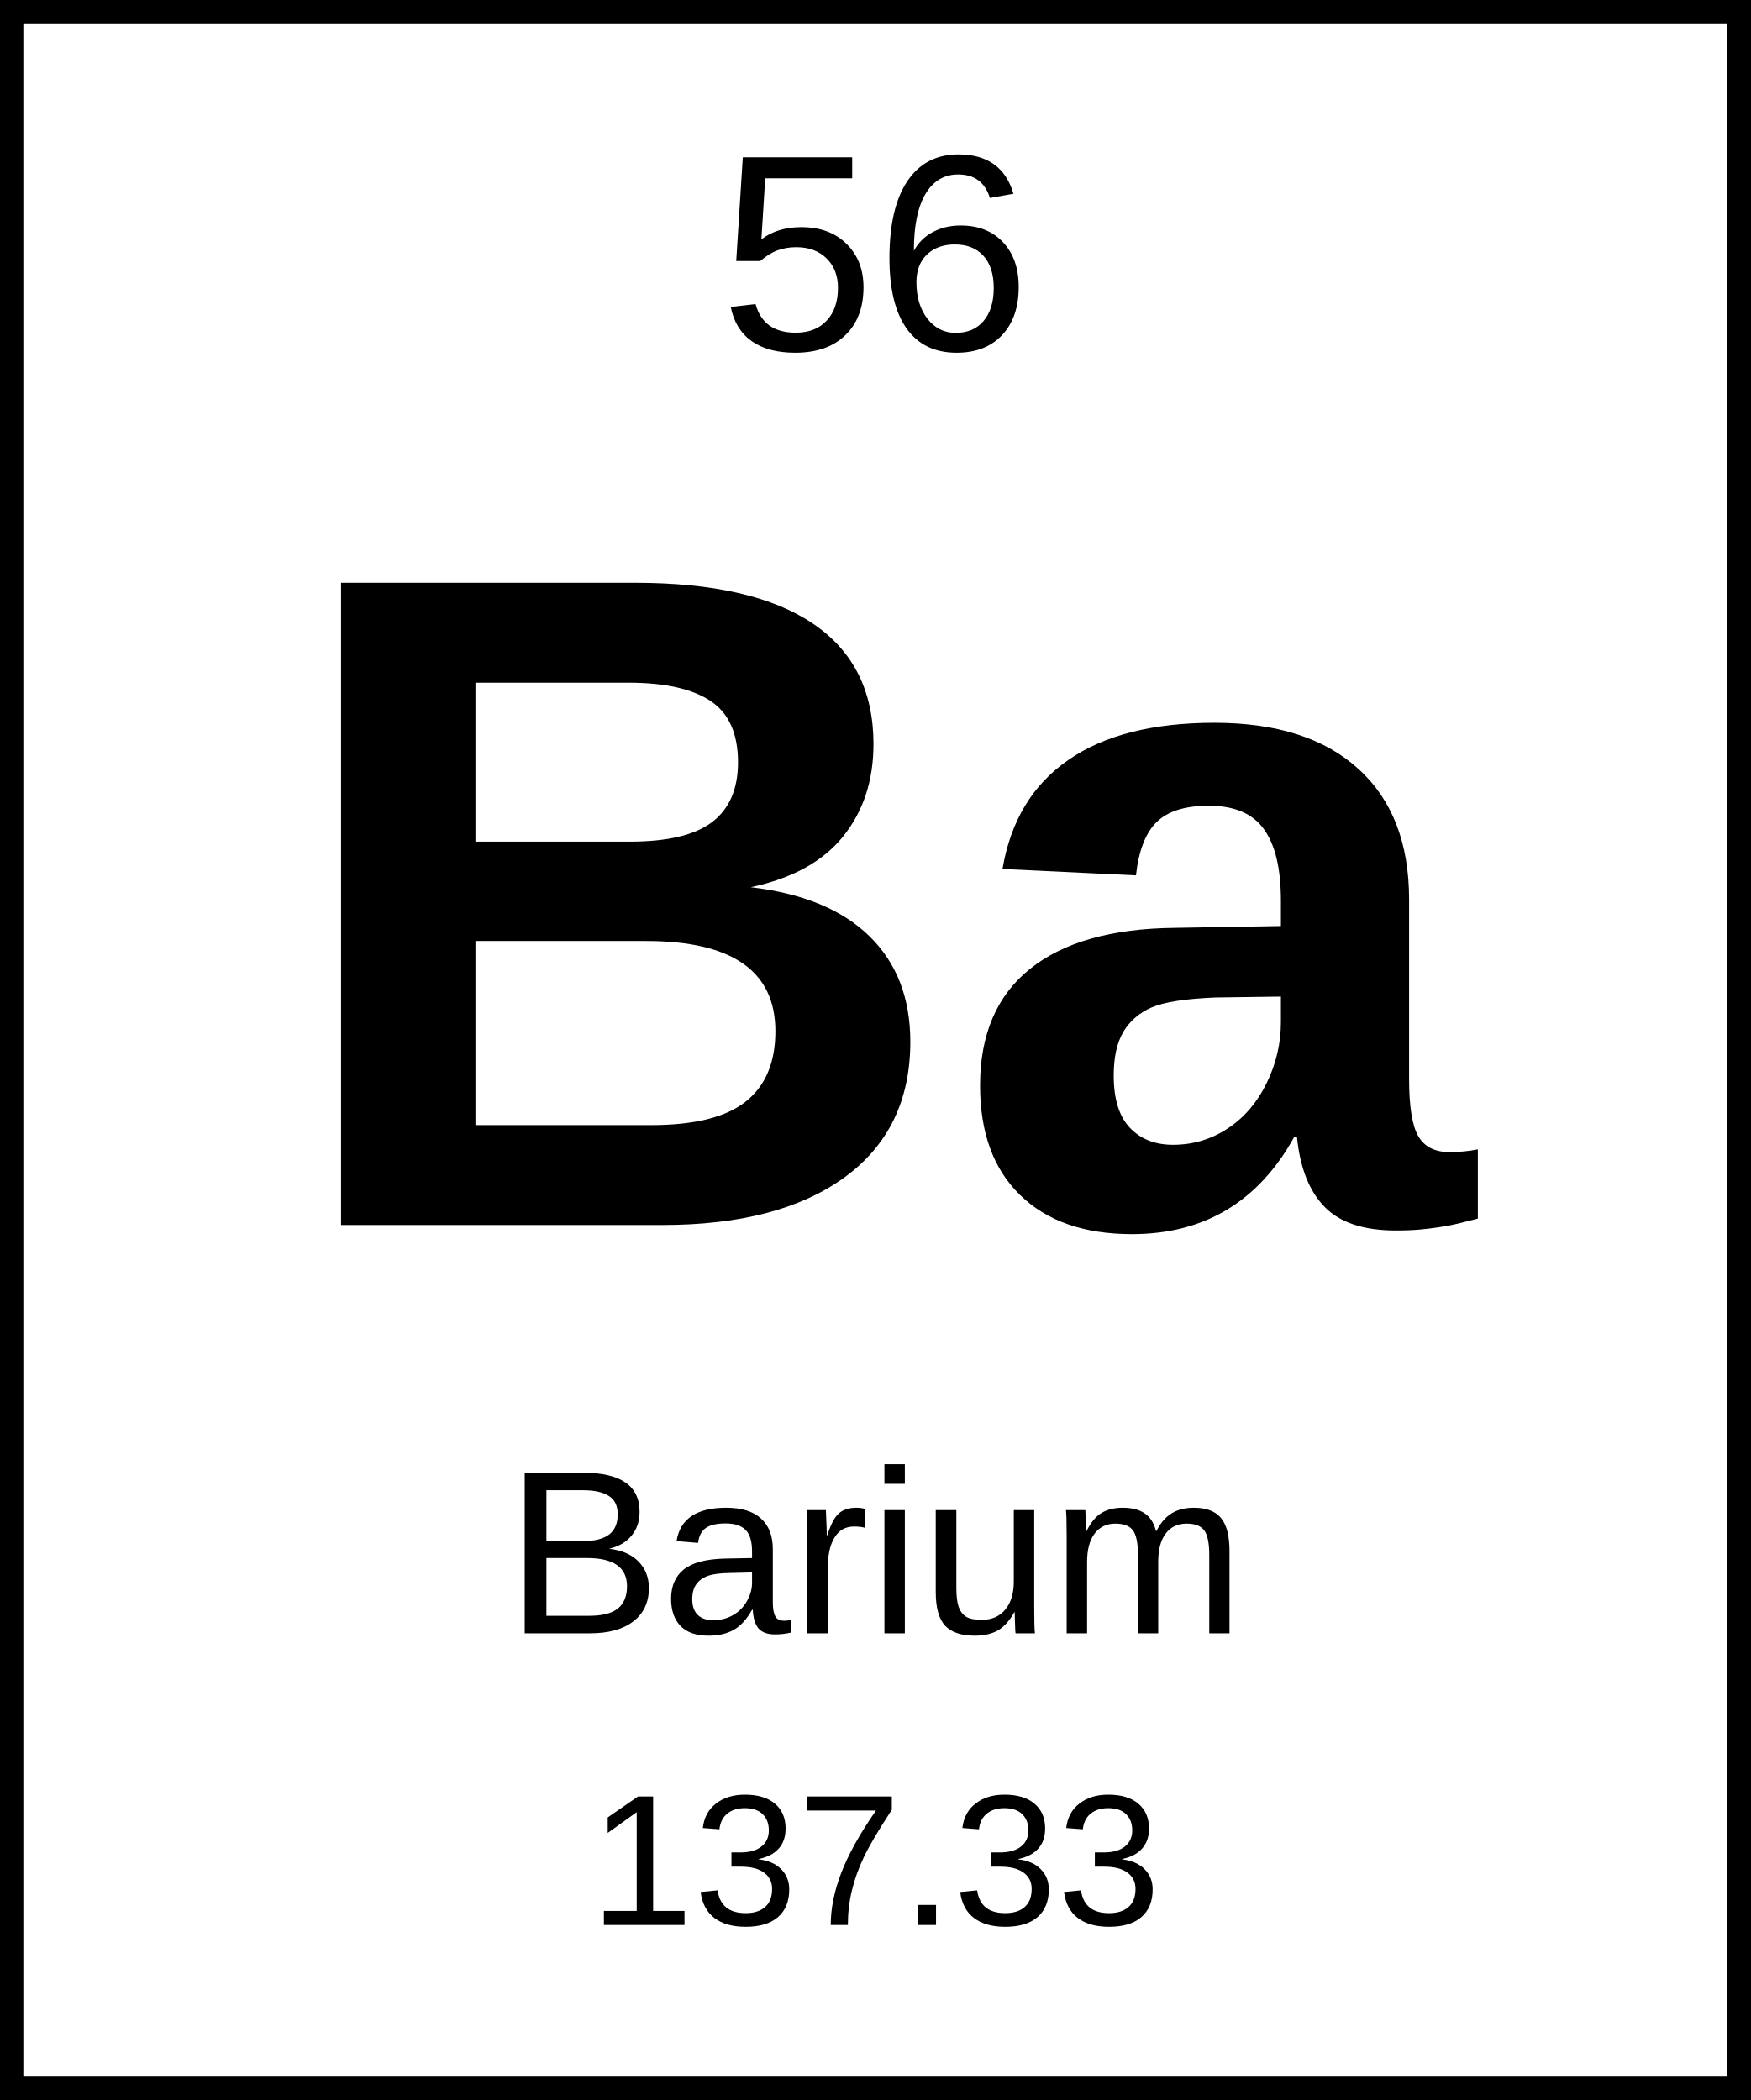
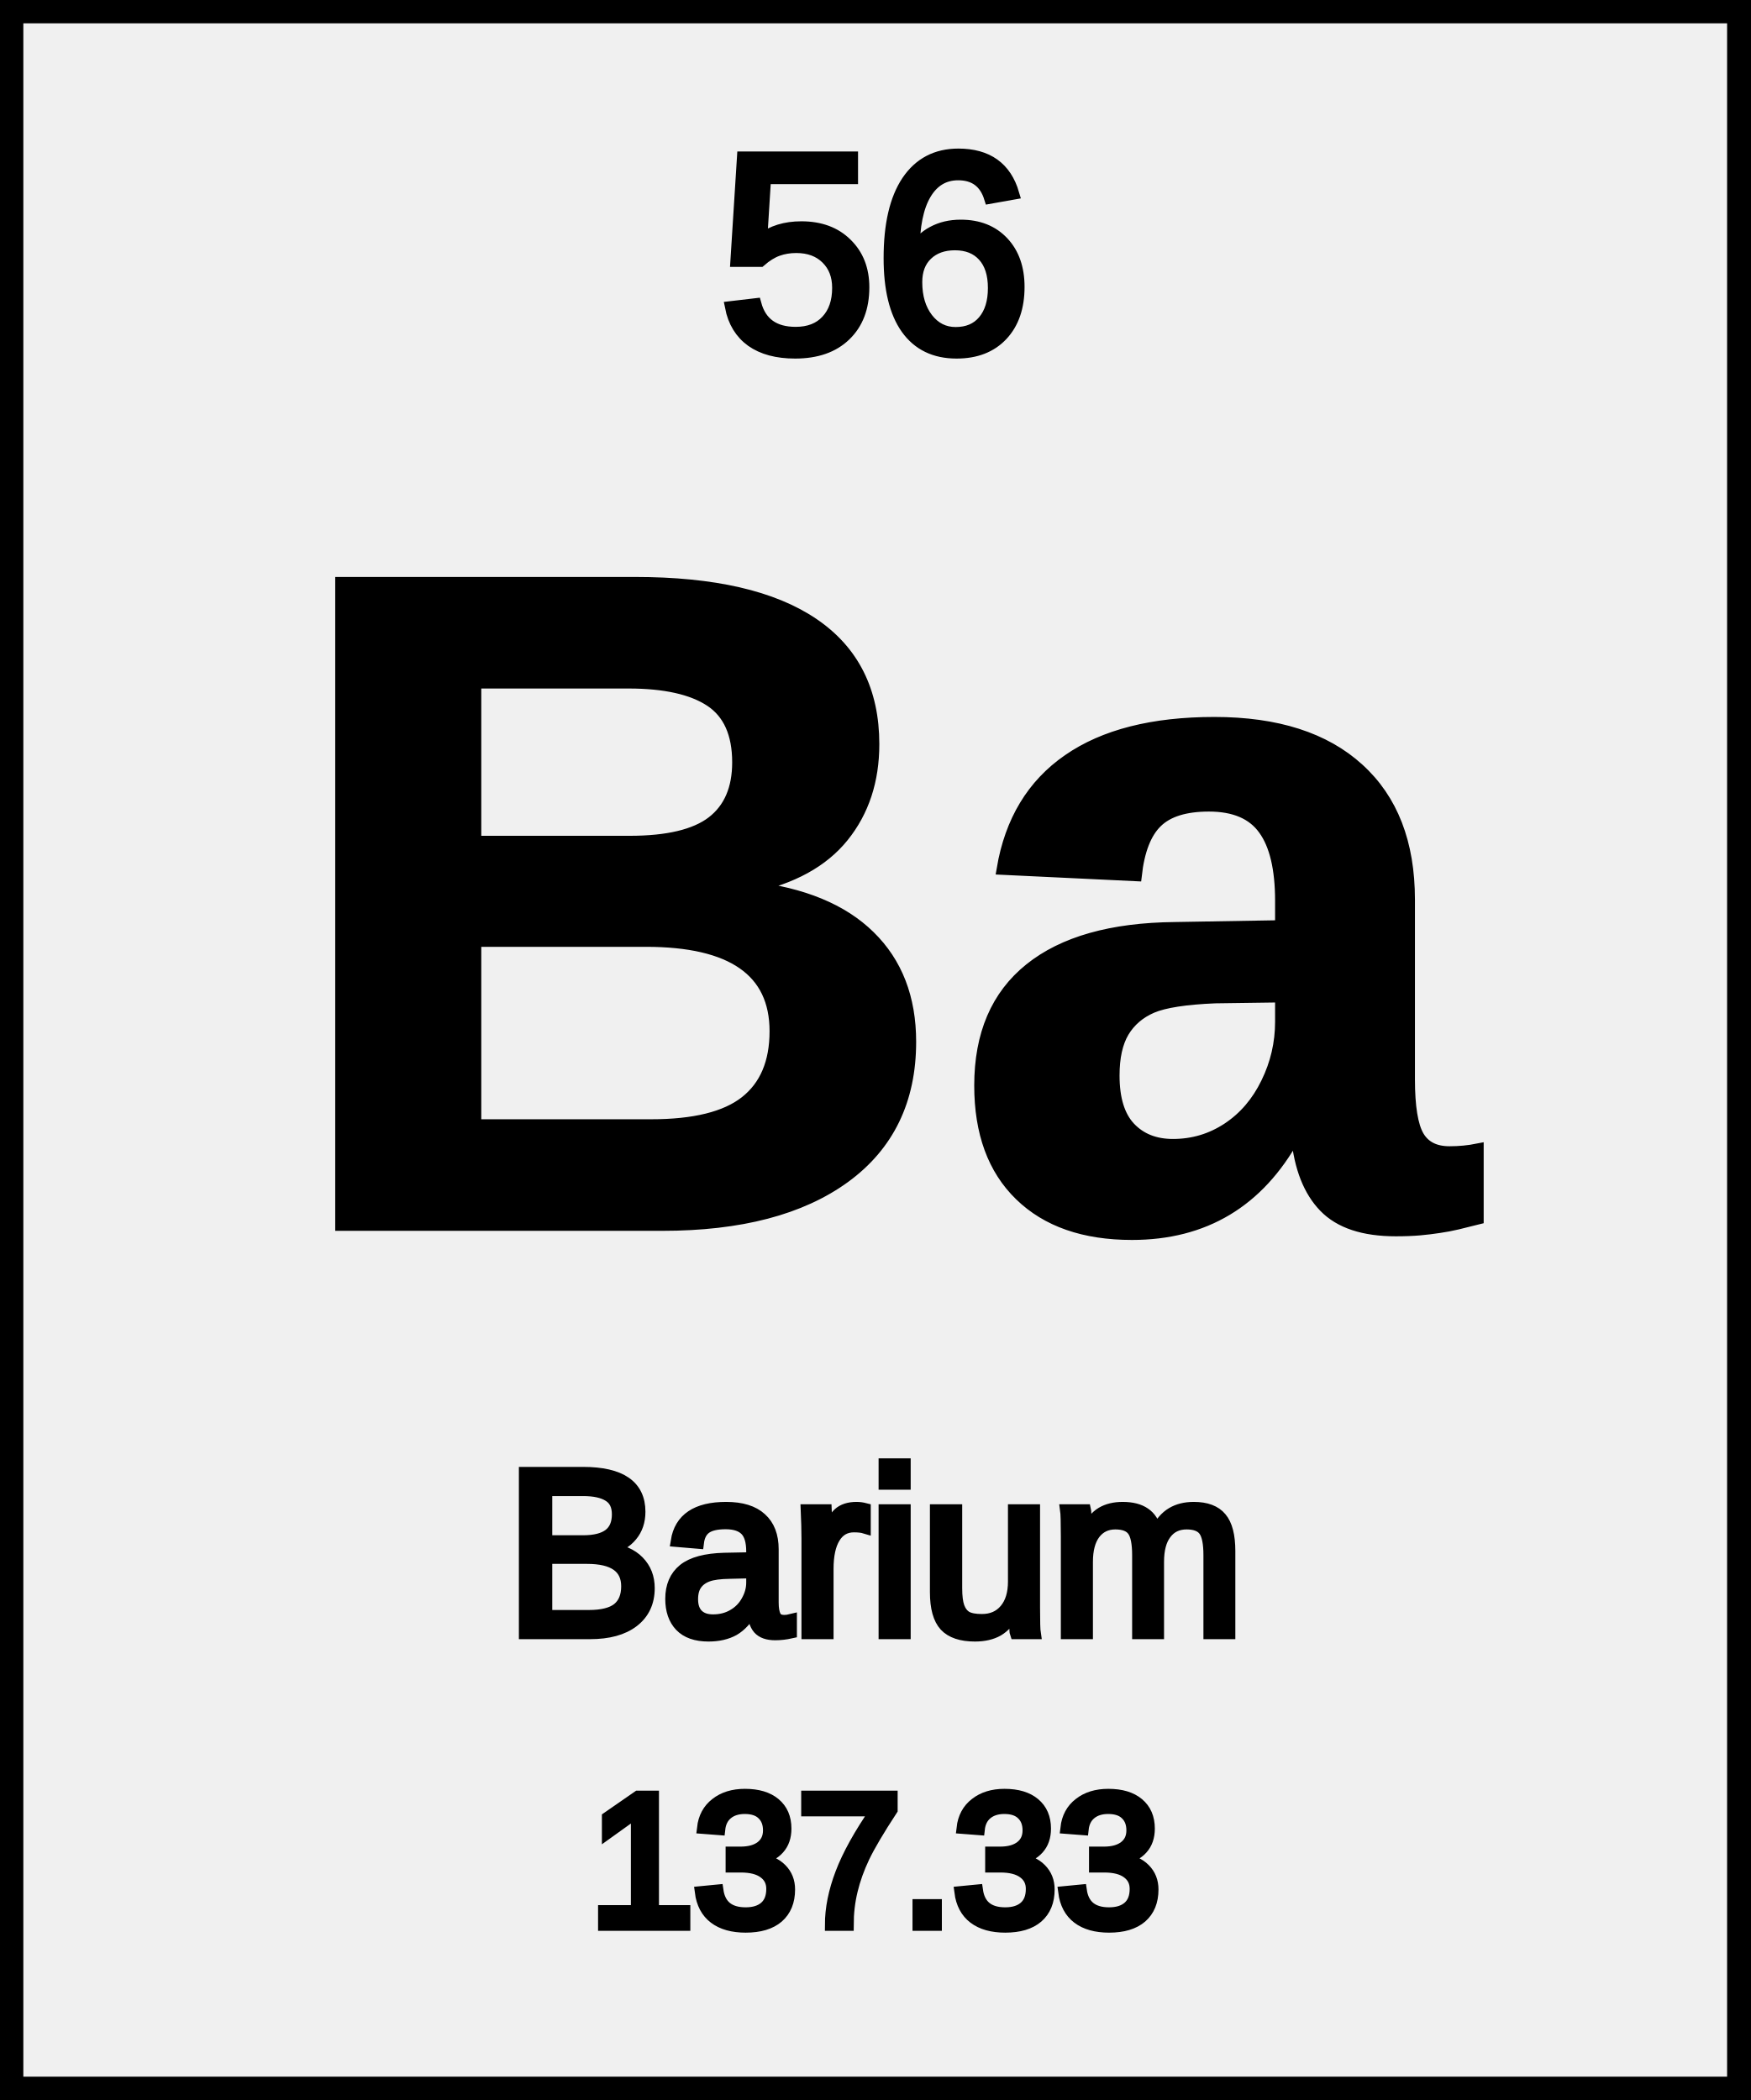
<svg xmlns="http://www.w3.org/2000/svg" width="150" height="180" viewBox="0 0 150 180">
  <g>
-     <rect x="0" y="0" width="150" height="180" fill="white" stroke="black" stroke-width="4" />
-     <text x="75" y="30" font-family="Arial, sans-serif" font-size="24" text-anchor="middle">56</text>
-     <text x="75" y="105" font-family="Arial, sans-serif" font-size="80" font-weight="bold" text-anchor="middle">Ba</text>
-     <text x="75" y="140" font-family="Arial, sans-serif" font-size="20" text-anchor="middle">Barium</text>
-     <text x="75" y="165" font-family="Arial, sans-serif" font-size="16" text-anchor="middle">137.33</text>
+     <rect x="0" y="0" width="150" height="180" fill="transparent" stroke="black" stroke-width="4" />
+     <text x="75" y="30" stroke="black" fill="black" font-family="Arial, sans-serif" font-size="24" text-anchor="middle">56</text>
+     <text x="75" y="105" stroke="black" fill="black" font-family="Arial, sans-serif" font-size="80" font-weight="bold" text-anchor="middle">Ba</text>
+     <text x="75" y="140" stroke="black" fill="black" font-family="Arial, sans-serif" font-size="20" text-anchor="middle">Barium</text>
+     <text x="75" y="165" stroke="black" fill="black" font-family="Arial, sans-serif" font-size="16" text-anchor="middle">137.33</text>
  </g>
</svg>
